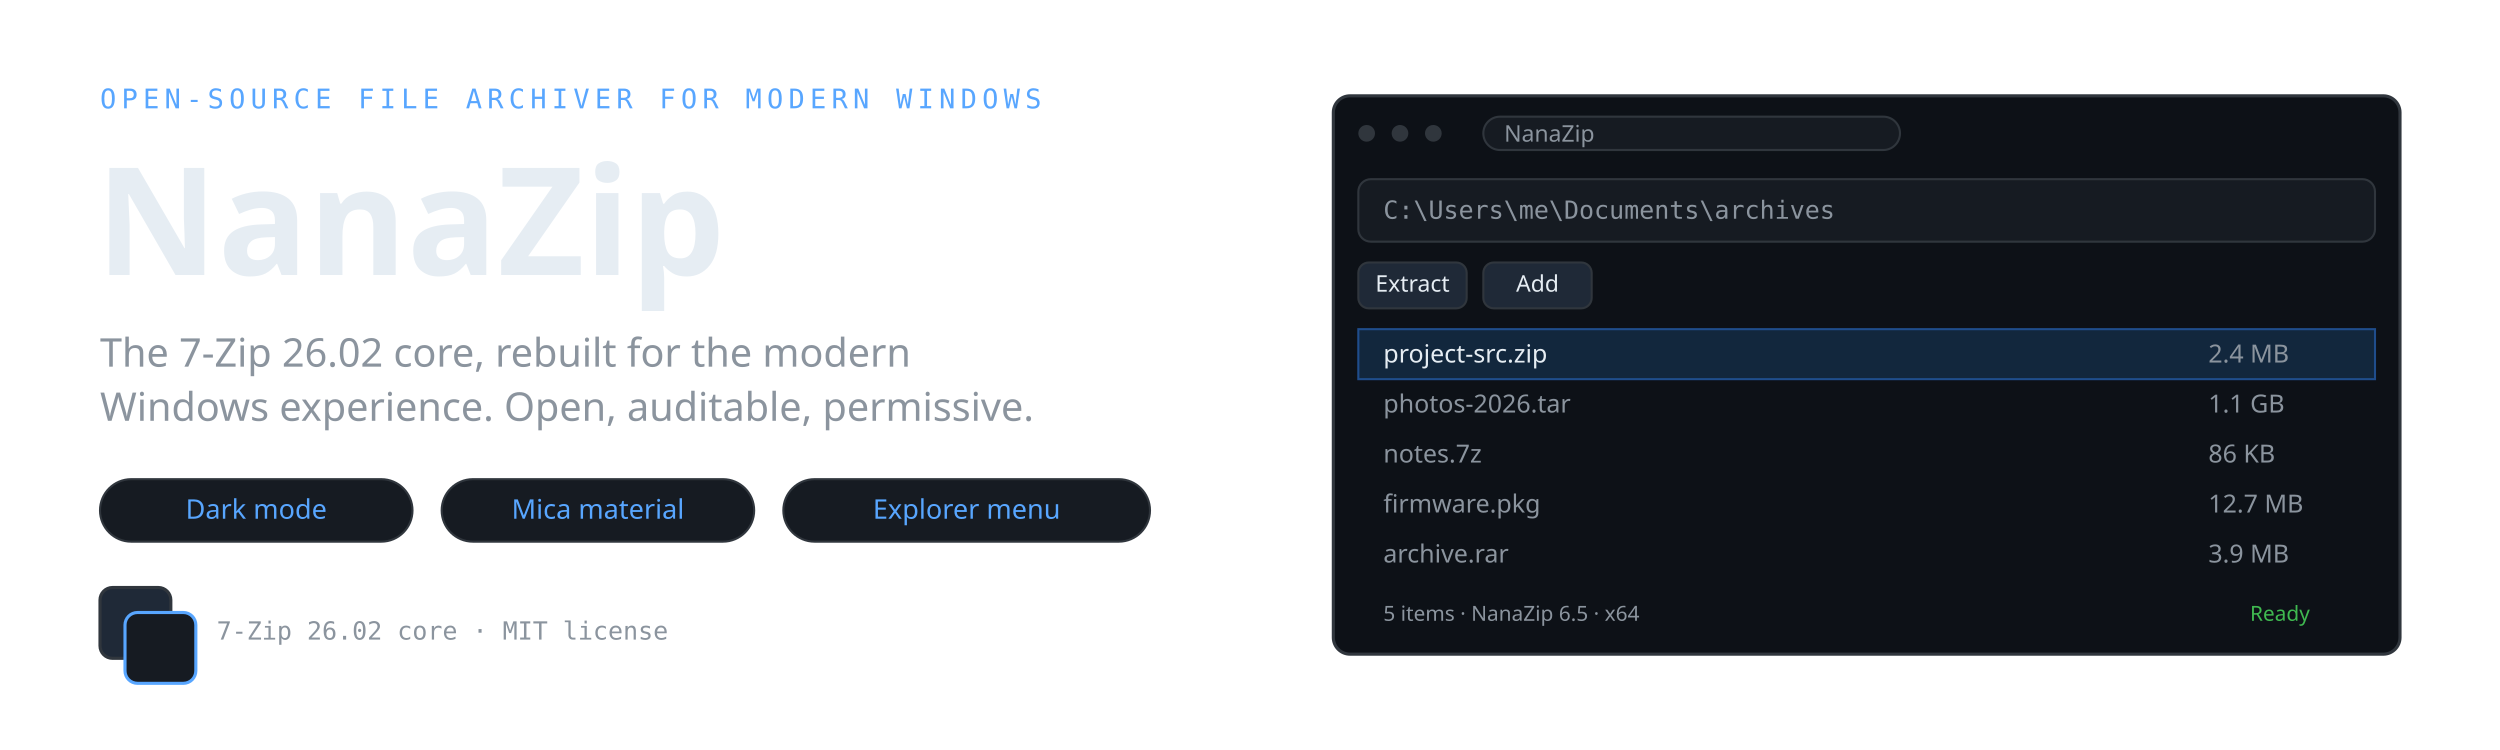
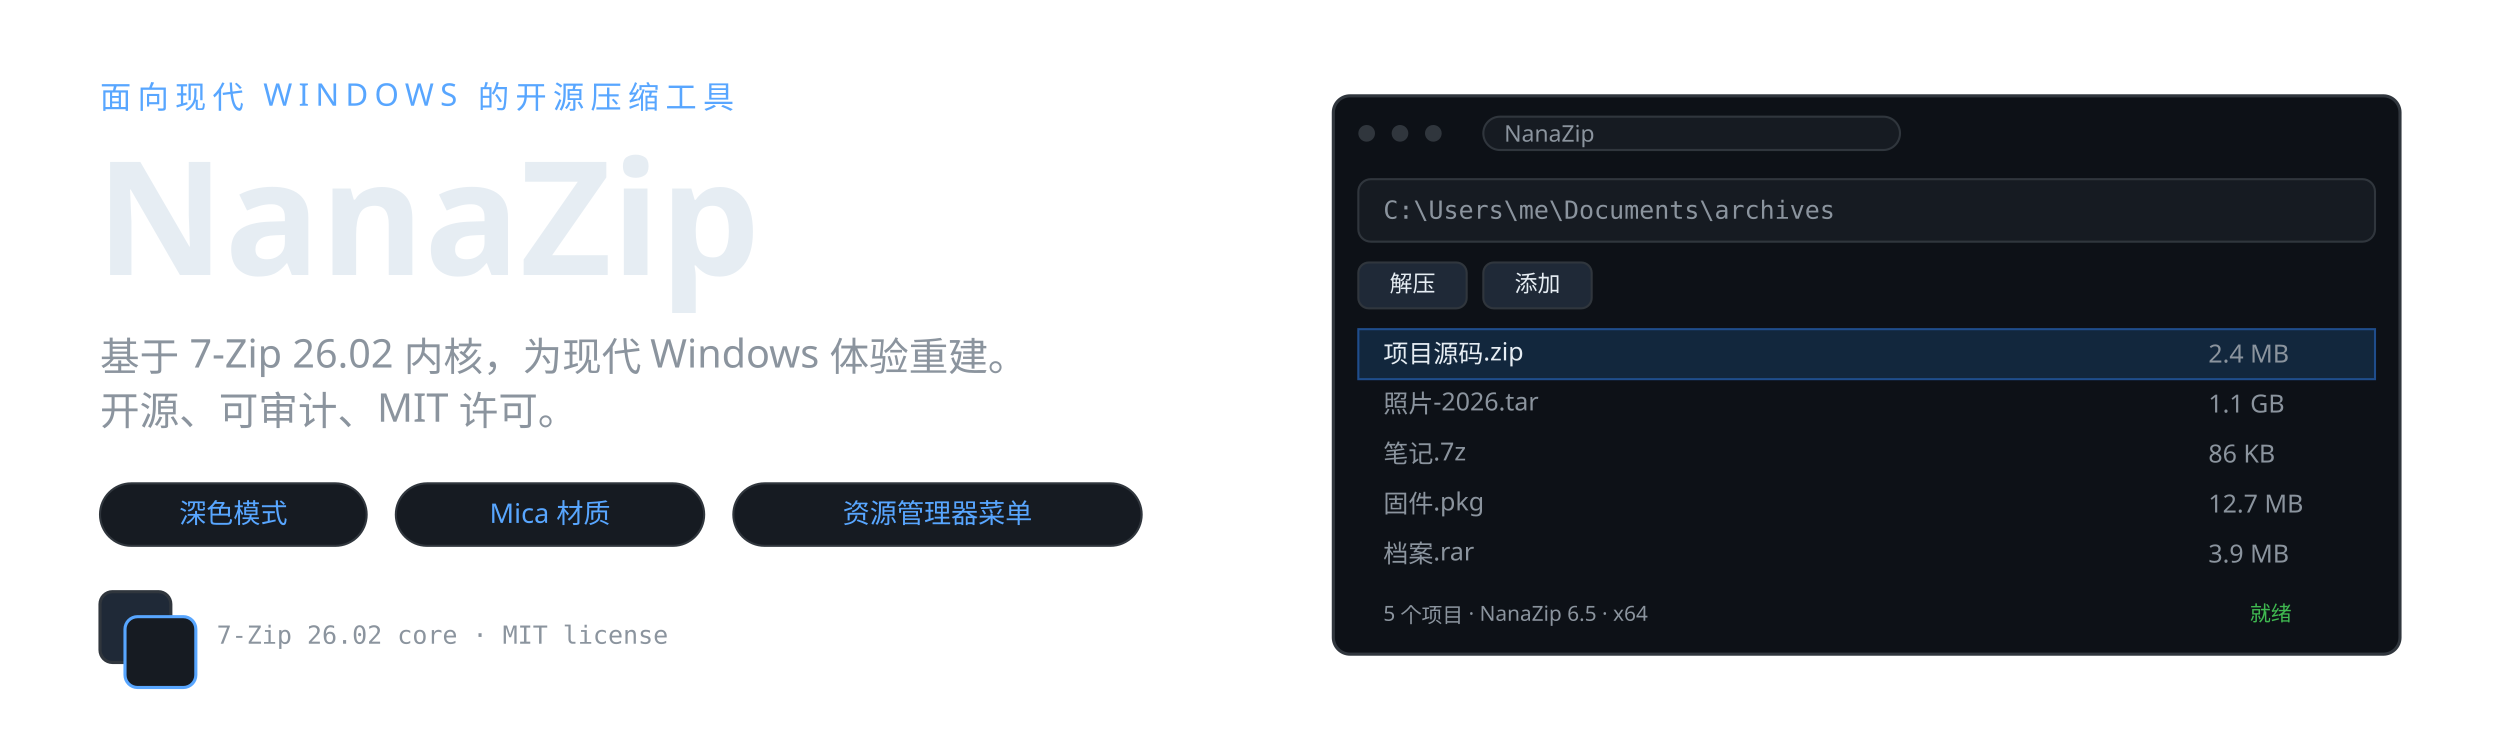
<svg xmlns="http://www.w3.org/2000/svg" viewBox="0 0 1200 360" width="100%" role="img" aria-labelledby="title desc">
-   <text x="48" y="52" font-family="Consolas, Menlo, monospace" font-size="13" letter-spacing="2.5" fill="#58A6FF">OPEN-SOURCE FILE ARCHIVER FOR MODERN WINDOWS</text>
-   <text x="46" y="132" font-family="Segoe UI, system-ui, sans-serif" font-size="72" font-weight="700" fill="#E6EDF3">NanaZip</text>
-   <text x="48" y="176" font-family="Segoe UI, system-ui, sans-serif" font-size="19" fill="#8B949E">The 7-Zip 26.02 core, rebuilt for the modern</text>
-   <text x="48" y="202" font-family="Segoe UI, system-ui, sans-serif" font-size="19" fill="#8B949E">Windows experience. Open, auditable, permissive.</text>
-   <g font-family="Segoe UI, system-ui, sans-serif" font-size="13" fill="#E6EDF3">
-     <rect x="48" y="230" width="150" height="30" rx="15" fill="#161B22" stroke="#30363D" />
-     <text x="123" y="249" text-anchor="middle" fill="#58A6FF">Dark mode</text>
-     <rect x="212" y="230" width="150" height="30" rx="15" fill="#161B22" stroke="#30363D" />
-     <text x="287" y="249" text-anchor="middle" fill="#58A6FF">Mica material</text>
-     <rect x="376" y="230" width="176" height="30" rx="15" fill="#161B22" stroke="#30363D" />
-     <text x="464" y="249" text-anchor="middle" fill="#58A6FF">Explorer menu</text>
+   <text x="48" y="52" font-family="Segoe UI, Microsoft YaHei, system-ui, sans-serif" font-size="15" letter-spacing="3" fill="#58A6FF">面向现代 WINDOWS 的开源压缩工具</text>
+   <text x="46" y="132" font-family="Segoe UI, system-ui, sans-serif" font-size="76" font-weight="700" fill="#E6EDF3">NanaZip</text>
+   <text x="48" y="178" font-family="Segoe UI, Microsoft YaHei, system-ui, sans-serif" font-size="19" fill="#8B949E">基于 7-Zip 26.02 内核，为现代 Windows 体验重建。</text>
+   <text x="48" y="204" font-family="Segoe UI, Microsoft YaHei, system-ui, sans-serif" font-size="19" fill="#8B949E">开源、可审计、MIT 许可。</text>
+   <g font-family="Segoe UI, Microsoft YaHei, system-ui, sans-serif" font-size="13" fill="#E6EDF3">
+     <rect x="48" y="232" width="128" height="30" rx="15" fill="#161B22" stroke="#30363D" />
+     <text x="112" y="251" text-anchor="middle" fill="#58A6FF">深色模式</text>
+     <rect x="190" y="232" width="148" height="30" rx="15" fill="#161B22" stroke="#30363D" />
+     <text x="264" y="251" text-anchor="middle" fill="#58A6FF">Mica 材质</text>
+     <rect x="352" y="232" width="196" height="30" rx="15" fill="#161B22" stroke="#30363D" />
+     <text x="450" y="251" text-anchor="middle" fill="#58A6FF">资源管理器菜单</text>
  </g>
  <g fill="#1F2937" stroke="#30363D">
-     <rect x="48" y="282" width="34" height="34" rx="6" stroke-width="1.5" />
-     <rect x="60" y="294" width="34" height="34" rx="6" fill="#161B22" stroke="#58A6FF" stroke-width="1.5" />
+     <rect x="48" y="284" width="34" height="34" rx="6" stroke-width="1.5" />
+     <rect x="60" y="296" width="34" height="34" rx="6" fill="#161B22" stroke="#58A6FF" stroke-width="1.5" />
  </g>
-   <text x="104" y="307" font-family="Consolas, Menlo, monospace" font-size="12" fill="#8B949E">7-Zip 26.02 core · MIT license</text>
+   <text x="104" y="309" font-family="Consolas, Menlo, monospace" font-size="12" fill="#8B949E">7-Zip 26.02 core · MIT license</text>
  <g transform="translate(640 46)">
    <rect x="0" y="0" width="512" height="268" rx="8" fill="#0D1117" stroke="#30363D" stroke-width="1.5" />
    <circle cx="16" cy="18" r="4" fill="#30363D" />
    <circle cx="32" cy="18" r="4" fill="#30363D" />
    <circle cx="48" cy="18" r="4" fill="#30363D" />
    <rect x="72" y="10" width="200" height="16" rx="8" fill="#161B22" stroke="#30363D" />
-     <text x="82" y="22" font-family="Segoe UI, system-ui, sans-serif" font-size="11" fill="#8B949E">NanaZip</text>
+     <text x="82" y="22" font-family="Segoe UI, Microsoft YaHei, system-ui, sans-serif" font-size="11" fill="#8B949E">NanaZip</text>
    <rect x="12" y="40" width="488" height="30" rx="6" fill="#161B22" stroke="#30363D" />
    <text x="24" y="59" font-family="Consolas, Menlo, monospace" font-size="12" fill="#8B949E">C:\Users\me\Documents\archives</text>
    <rect x="12" y="80" width="52" height="22" rx="5" fill="#1F2937" stroke="#30363D" />
-     <text x="38" y="94" text-anchor="middle" font-family="Segoe UI, system-ui, sans-serif" font-size="11" fill="#E6EDF3">Extract</text>
+     <text x="38" y="94" text-anchor="middle" font-family="Segoe UI, Microsoft YaHei, system-ui, sans-serif" font-size="11" fill="#E6EDF3">解压</text>
    <rect x="72" y="80" width="52" height="22" rx="5" fill="#1F2937" stroke="#30363D" />
-     <text x="98" y="94" text-anchor="middle" font-family="Segoe UI, system-ui, sans-serif" font-size="11" fill="#E6EDF3">Add</text>
-     <g font-family="Segoe UI, system-ui, sans-serif" font-size="12">
+     <text x="98" y="94" text-anchor="middle" font-family="Segoe UI, Microsoft YaHei, system-ui, sans-serif" font-size="11" fill="#E6EDF3">添加</text>
+     <g font-family="Segoe UI, Microsoft YaHei, system-ui, sans-serif" font-size="12">
      <rect x="12" y="112" width="488" height="24" fill="#12273D" stroke="#1F4D8C" stroke-width="1" />
-       <text x="24" y="128" fill="#E6EDF3">project-src.zip</text>
+       <text x="24" y="128" fill="#E6EDF3">项目源码.zip</text>
      <text x="420" y="128" fill="#8B949E">2.4 MB</text>
-       <text x="24" y="152" fill="#8B949E">photos-2026.tar</text>
+       <text x="24" y="152" fill="#8B949E">照片-2026.tar</text>
      <text x="420" y="152" fill="#8B949E">1.1 GB</text>
-       <text x="24" y="176" fill="#8B949E">notes.7z</text>
+       <text x="24" y="176" fill="#8B949E">笔记.7z</text>
      <text x="420" y="176" fill="#8B949E">86 KB</text>
-       <text x="24" y="200" fill="#8B949E">firmware.pkg</text>
+       <text x="24" y="200" fill="#8B949E">固件.pkg</text>
      <text x="420" y="200" fill="#8B949E">12.7 MB</text>
-       <text x="24" y="224" fill="#8B949E">archive.rar</text>
+       <text x="24" y="224" fill="#8B949E">档案.rar</text>
      <text x="420" y="224" fill="#8B949E">3.9 MB</text>
    </g>
-     <rect x="12" y="242" width="488" height="14" rx="3" fill="none" />
-     <text x="24" y="252" font-family="Segoe UI, system-ui, sans-serif" font-size="10" fill="#8B949E">5 items · NanaZip 6.5 · x64</text>
-     <text x="440" y="252" font-family="Segoe UI, system-ui, sans-serif" font-size="10" fill="#3FB950">Ready</text>
+     <text x="24" y="252" font-family="Segoe UI, Microsoft YaHei, system-ui, sans-serif" font-size="10" fill="#8B949E">5 个项目 · NanaZip 6.5 · x64</text>
+     <text x="440" y="252" font-family="Segoe UI, Microsoft YaHei, system-ui, sans-serif" font-size="10" fill="#3FB950">就绪</text>
  </g>
</svg>
